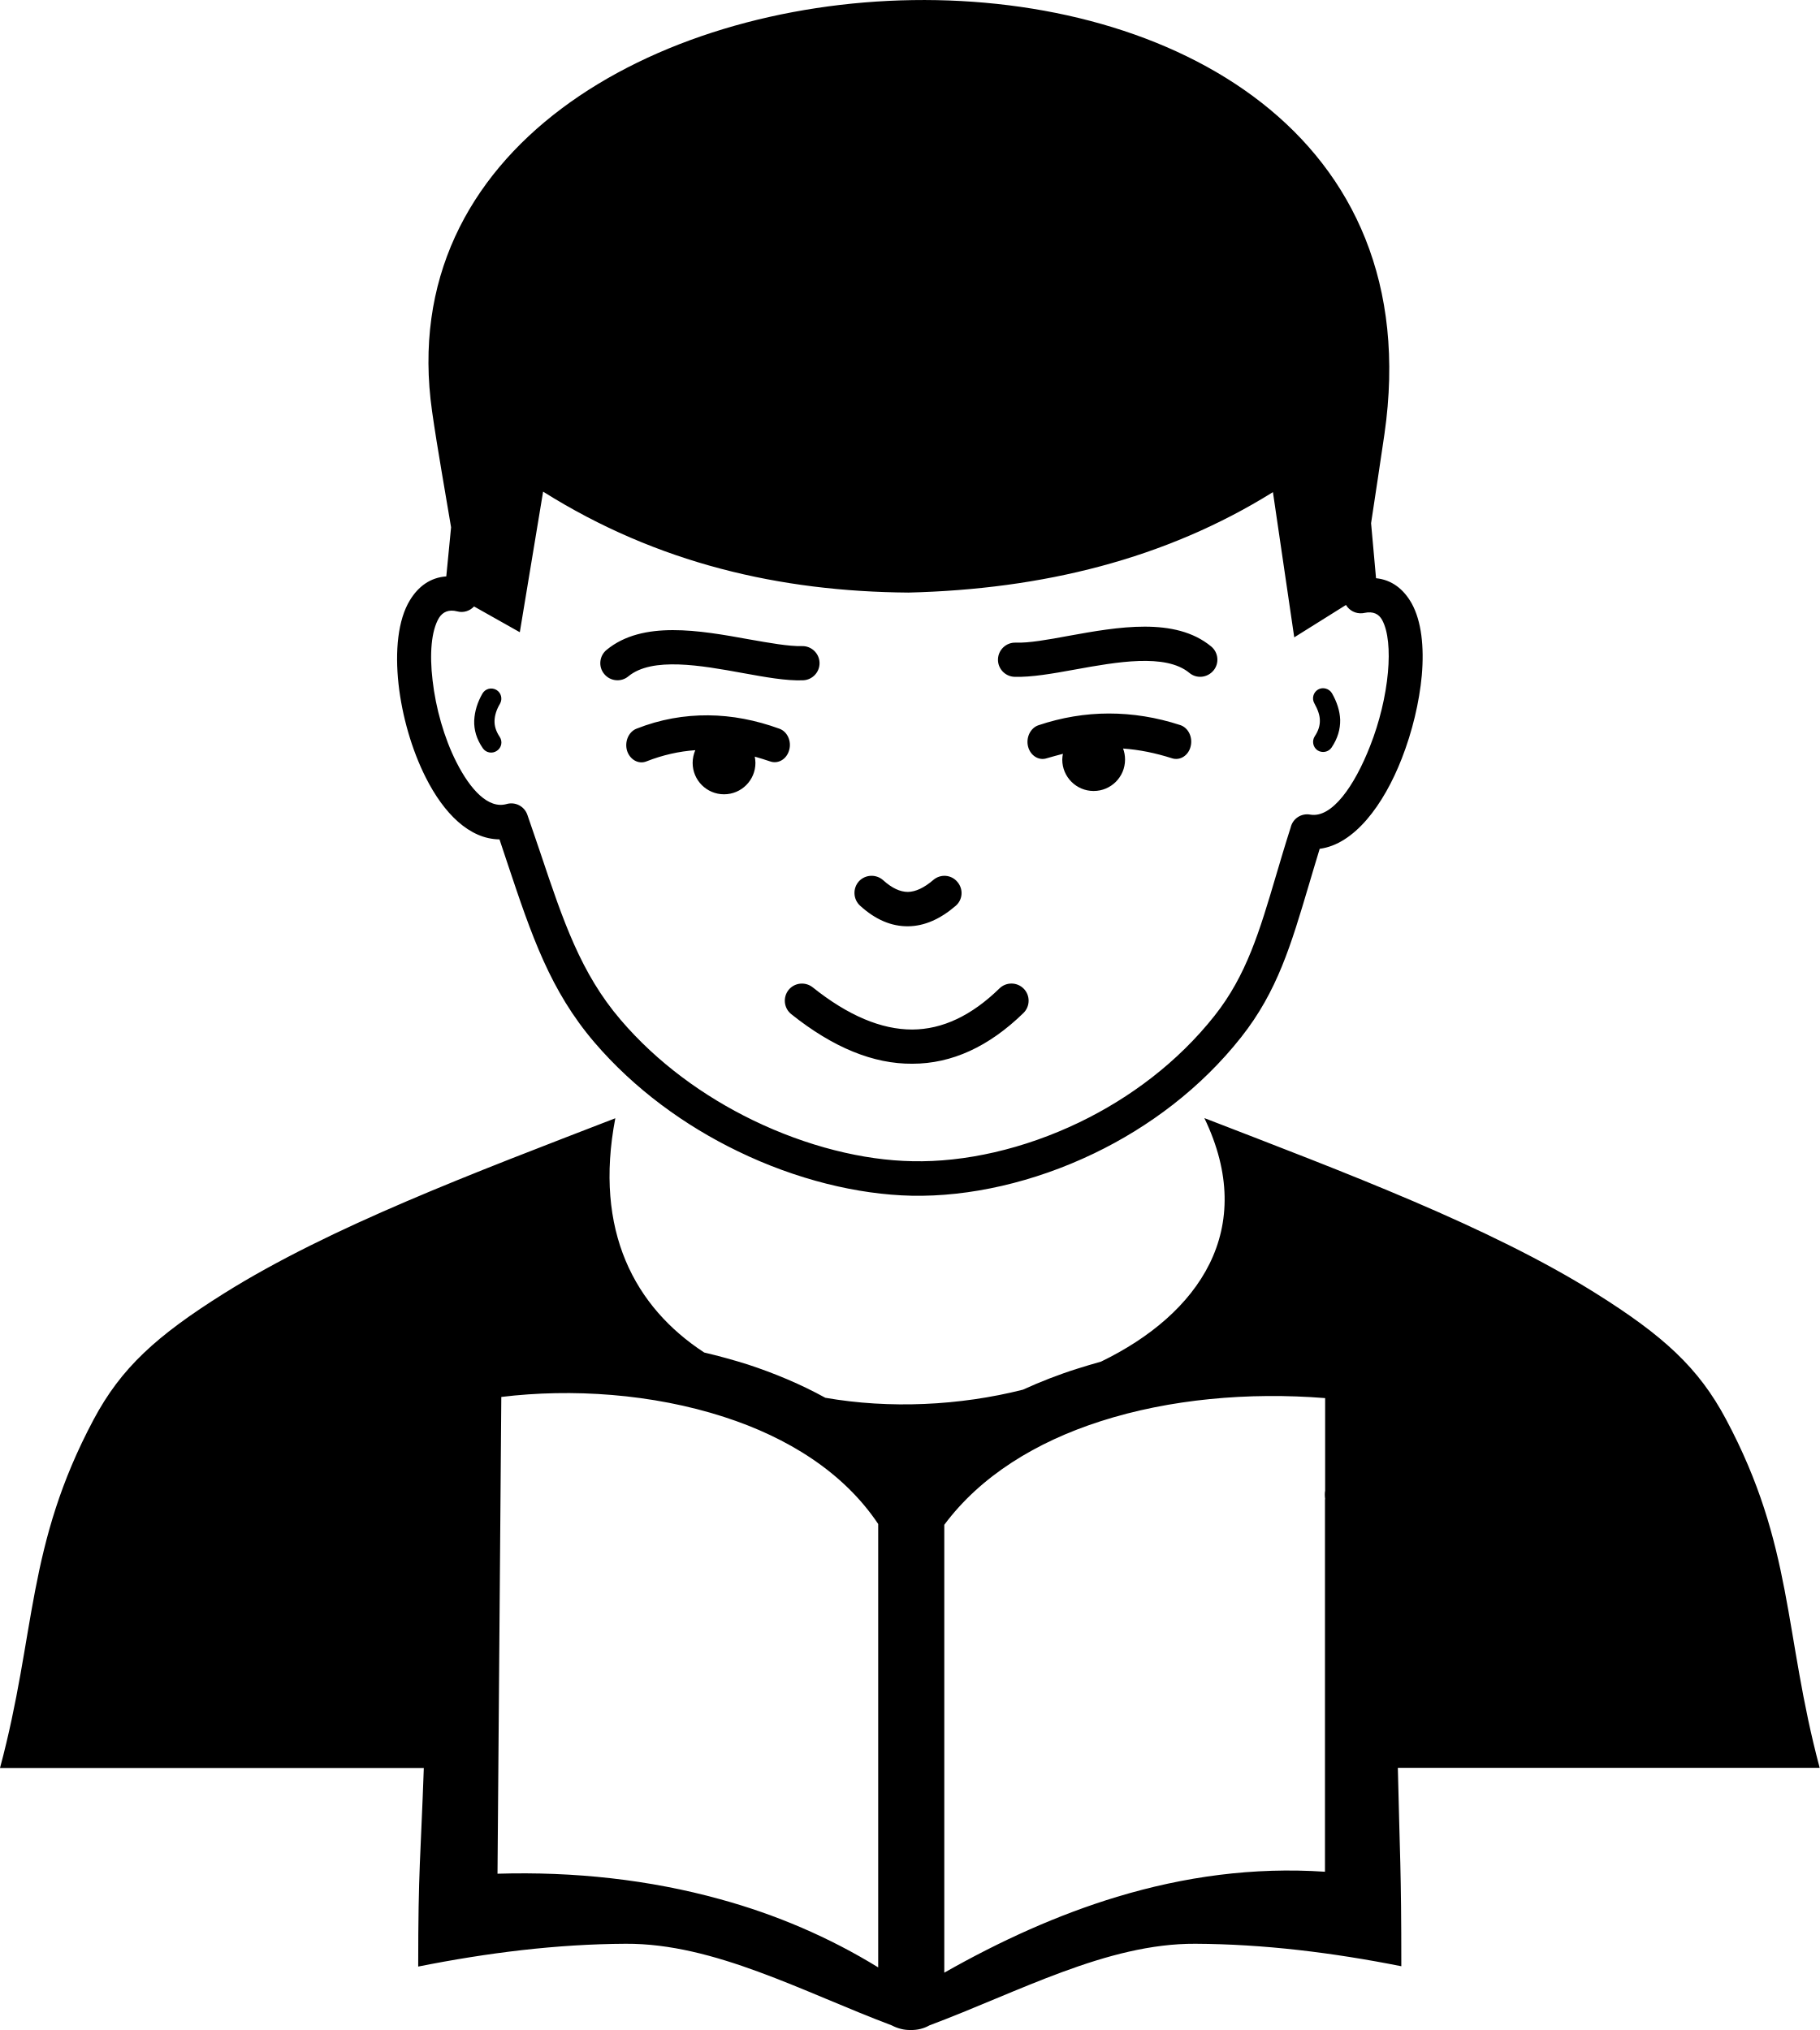
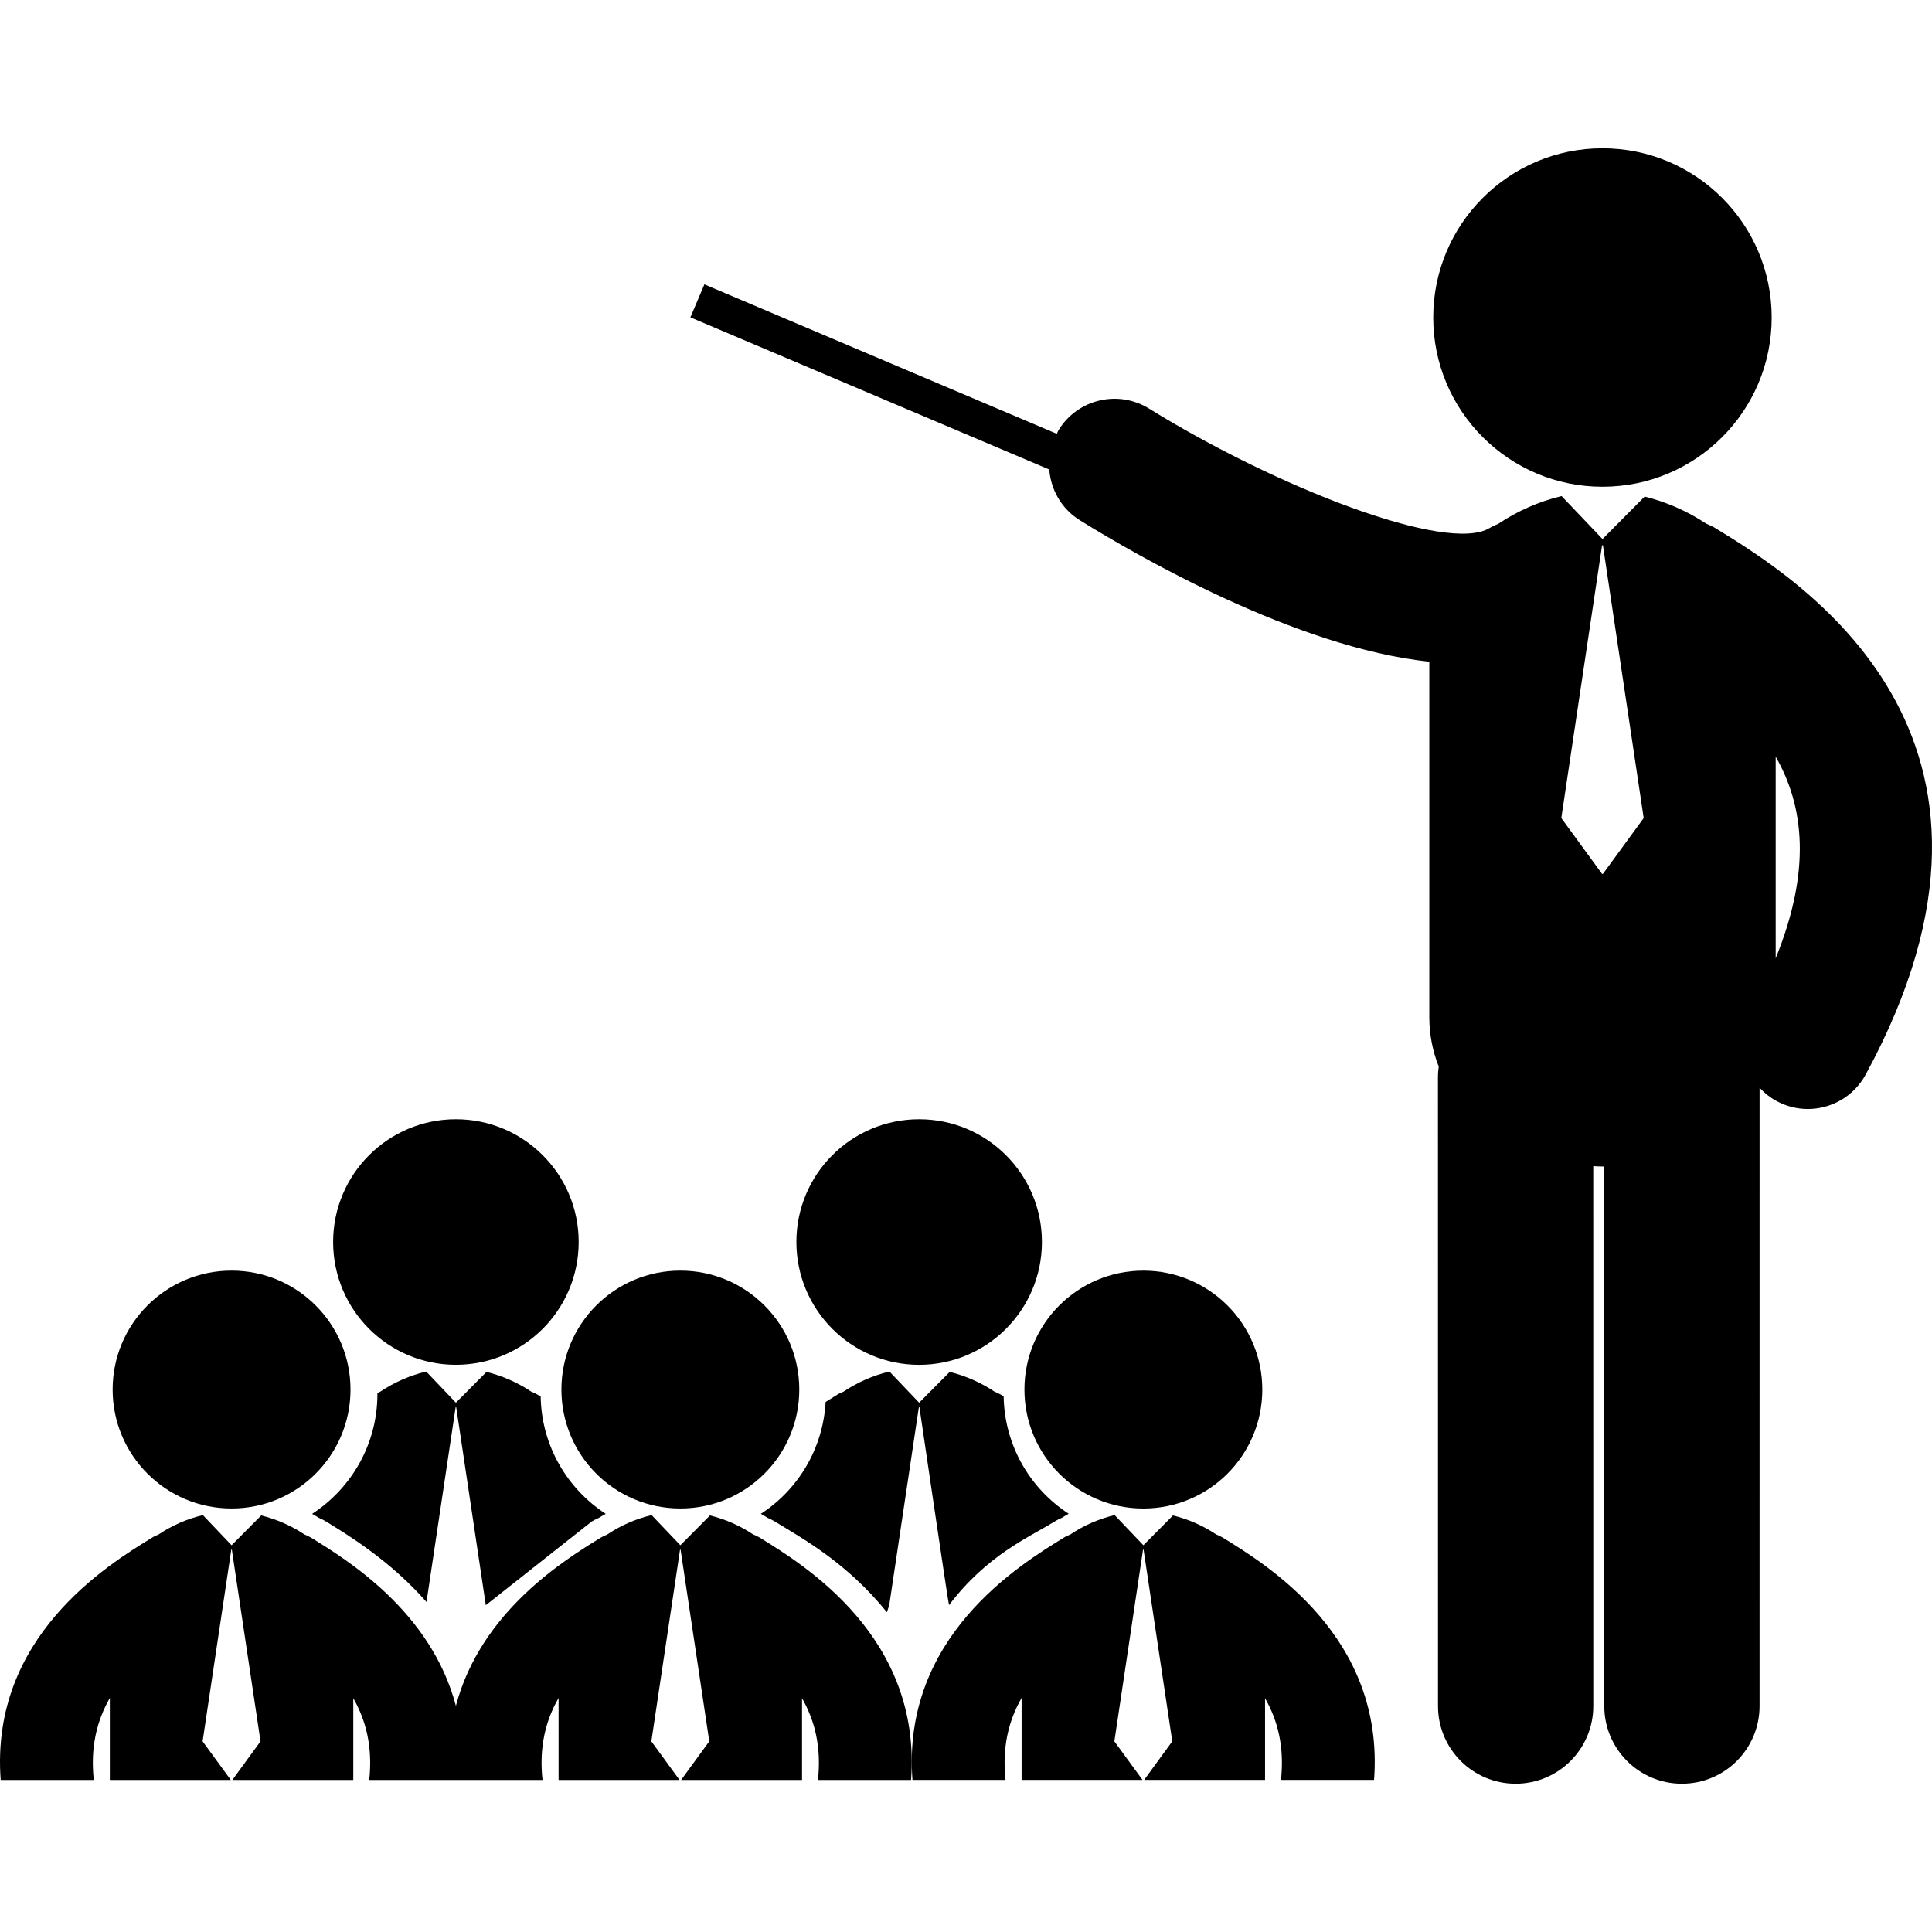
- <svg xmlns="http://www.w3.org/2000/svg" version="1.1" id="Layer_1" x="0px" y="0px" viewBox="0 0 110.13 122.88" style="enable-background:new 0 0 110.13 122.88" xml:space="preserve">
-   <style type="text/css">
- 	.st0{fill-rule:evenodd;clip-rule:evenodd;}
- </style>
+ <svg xmlns="http://www.w3.org/2000/svg" fill="#000000" version="1.1" id="Capa_1" width="800px" height="800px" viewBox="0 0 124.156 124.157" xml:space="preserve">
  <g>
-     <path class="st0" d="M83.79,26.27c-0.26,1.8-0.55,3.66-0.81,5.4l0.3,3.33c0.96,0.1,1.67,0.66,2.16,1.53 c0.59,1.07,0.76,2.63,0.61,4.35c-0.15,1.63-0.58,3.42-1.21,5.03c-1.11,2.85-2.89,5.2-4.97,5.47c-0.22,0.73-0.45,1.48-0.66,2.2 c-1.07,3.6-1.9,6.43-4.09,9.2c-2.43,3.08-5.58,5.44-8.91,7.04c-3.66,1.76-7.56,2.63-11.03,2.56c-3.27-0.07-7-0.98-10.52-2.69 c-3.21-1.55-6.27-3.77-8.69-6.6c-2.67-3.13-3.79-6.44-5.23-10.75c-0.17-0.51-0.35-1.04-0.51-1.53c-1.83-0.02-3.37-1.58-4.46-3.74 c-0.85-1.68-1.44-3.75-1.65-5.66c-0.22-2-0.04-3.89,0.69-5.08c0.51-0.84,1.24-1.37,2.2-1.44l0.29-2.97 c-0.38-2.3-0.82-4.71-1.15-7.02C21.61-6.9,89.04-10.14,83.79,26.27L83.79,26.27L83.79,26.27z M80.2,90.75 c-0.01-0.08-0.02-0.17-0.02-0.26c0-0.09,0-0.17,0.02-0.26v-5.6c-4.64-0.37-9.42,0.06-13.59,1.4c-3.9,1.25-7.27,3.32-9.46,6.27 v27.11c3.4-1.93,6.88-3.51,10.45-4.59c4.07-1.23,8.26-1.81,12.59-1.52V90.75L80.2,90.75L80.2,90.75z M53.15,119.09V92.25 c-2.1-3.14-5.49-5.24-9.33-6.48c-4.35-1.41-9.23-1.73-13.48-1.21l-0.23,28.86c4.64-0.14,9.19,0.36,13.46,1.54 C46.97,115.89,50.19,117.27,53.15,119.09L53.15,119.09L53.15,119.09z M84.81,119.02c-4.18-0.83-8.33-1.34-12.46-1.36 c-5.36-0.03-10.72,2.93-16.1,4.94c-0.33,0.19-0.73,0.29-1.14,0.28c-0.4,0.01-0.8-0.1-1.14-0.28c-5.37-2.02-10.74-4.97-16.1-4.94 c-4.16,0.02-8.35,0.54-12.56,1.38c0-5.91,0.15-6.65,0.34-12.02H0c2.19-8.16,1.59-13.44,5.67-21.1c1.66-3.11,3.78-5.05,7.89-7.63 c6.45-4.04,15.15-7.3,23.68-10.6c-1.31,6.82,1.18,11.44,5.38,14.18c0.89,0.21,1.76,0.45,2.62,0.72c1.65,0.54,3.24,1.21,4.71,2.02 c3.89,0.68,8.13,0.48,11.96-0.49c1.05-0.48,2.15-0.91,3.29-1.27c0.47-0.15,0.95-0.29,1.44-0.43c5.94-2.88,9.49-8.02,6.25-14.74 c8.53,3.3,17.23,6.56,23.68,10.6c4.1,2.57,6.23,4.51,7.89,7.63c4.09,7.66,3.49,12.94,5.67,21.1H84.6 C84.72,112.38,84.81,113.07,84.81,119.02L84.81,119.02z M47.89,61.39c-0.45-0.36-0.52-1.01-0.17-1.46 c0.36-0.45,1.01-0.52,1.46-0.17c2.15,1.72,4.16,2.56,6.03,2.56c1.83-0.01,3.59-0.84,5.28-2.49c0.41-0.4,1.07-0.39,1.47,0.02 c0.4,0.41,0.39,1.07-0.02,1.47c-2.08,2.03-4.33,3.07-6.72,3.07C52.86,64.41,50.42,63.41,47.89,61.39L47.89,61.39L47.89,61.39z M52.05,54.82c-0.42-0.39-0.45-1.04-0.07-1.47c0.39-0.42,1.04-0.45,1.47-0.07c0.53,0.48,1.03,0.71,1.5,0.71 c0.47-0.01,0.98-0.25,1.53-0.72c0.44-0.38,1.09-0.33,1.46,0.11c0.38,0.44,0.33,1.09-0.11,1.46c-0.92,0.79-1.88,1.22-2.87,1.23 C53.95,56.08,52.98,55.67,52.05,54.82L52.05,54.82L52.05,54.82z M45.68,45.8c0.02,0.12,0.04,0.25,0.04,0.38 c0,1.05-0.85,1.9-1.9,1.9c-1.05,0-1.9-0.85-1.9-1.9c0-0.27,0.06-0.53,0.16-0.77c-0.98,0.07-1.97,0.29-2.96,0.68 c-0.48,0.19-1-0.11-1.17-0.65c-0.16-0.54,0.09-1.14,0.57-1.33c1.44-0.57,2.89-0.82,4.34-0.81c1.44,0.01,2.88,0.29,4.31,0.81 c0.48,0.17,0.75,0.76,0.59,1.3c-0.15,0.55-0.67,0.85-1.15,0.68C46.31,45.99,46,45.89,45.68,45.8L45.68,45.8L45.68,45.8z M64.33,45.63c-0.02,0.11-0.04,0.23-0.04,0.35c0,1.05,0.85,1.9,1.9,1.9c1.05,0,1.9-0.85,1.9-1.9c0-0.24-0.04-0.46-0.12-0.67 c0.98,0.07,1.96,0.27,2.96,0.59c0.49,0.16,1-0.17,1.13-0.72c0.14-0.55-0.14-1.13-0.63-1.29c-1.44-0.47-2.88-0.7-4.32-0.7 c-1.43,0-2.86,0.24-4.26,0.71c-0.48,0.16-0.77,0.74-0.63,1.29c0.14,0.55,0.65,0.87,1.13,0.71C63.68,45.81,64,45.71,64.33,45.63 L64.33,45.63L64.33,45.63z M73.3,39.13c0.44,0.36,0.51,1.02,0.14,1.46c-0.37,0.44-1.02,0.51-1.46,0.14 c-1.44-1.19-4.4-0.66-6.93-0.2c-1.37,0.25-2.63,0.47-3.65,0.44c-0.57-0.02-1.02-0.5-1-1.07c0.02-0.57,0.5-1.02,1.07-1 c0.8,0.03,1.96-0.18,3.2-0.41C67.65,37.95,71.12,37.33,73.3,39.13L73.3,39.13L73.3,39.13z M38.03,40.94 c-0.44,0.37-1.1,0.3-1.46-0.14c-0.37-0.44-0.3-1.1,0.14-1.46c2.18-1.8,5.64-1.18,8.62-0.64c1.25,0.22,2.41,0.43,3.2,0.41 c0.57-0.02,1.05,0.43,1.07,1c0.02,0.57-0.43,1.05-1,1.07c-1.01,0.04-2.27-0.19-3.65-0.44C42.43,40.28,39.47,39.75,38.03,40.94 L38.03,40.94L38.03,40.94z M29.2,41.98c0.17-0.29,0.54-0.39,0.84-0.22c0.29,0.17,0.39,0.54,0.22,0.84 c-0.21,0.35-0.32,0.7-0.33,1.03c-0.01,0.32,0.09,0.64,0.31,0.97c0.19,0.28,0.12,0.66-0.17,0.85c-0.28,0.19-0.66,0.12-0.85-0.16 c-0.38-0.55-0.54-1.11-0.52-1.68C28.73,43.04,28.9,42.5,29.2,41.98L29.2,41.98L29.2,41.98z M79.55,42.58 c-0.17-0.29-0.07-0.67,0.22-0.84c0.29-0.17,0.67-0.06,0.84,0.22c0.3,0.52,0.48,1.07,0.5,1.61c0.01,0.57-0.15,1.13-0.52,1.68 c-0.19,0.28-0.57,0.35-0.85,0.17c-0.28-0.19-0.35-0.57-0.17-0.85c0.22-0.33,0.32-0.65,0.31-0.97 C79.88,43.29,79.75,42.94,79.55,42.58L79.55,42.58L79.55,42.58z M81.46,36.62l-3.13,1.96l-1.29-8.79 c-6.52,4.06-13.96,5.88-22.06,6.08c-7.75-0.06-15.19-1.76-22.11-6.11l-1.41,8.51l-2.77-1.56c-0.25,0.27-0.64,0.4-1.01,0.3 c-0.53-0.14-0.89,0.04-1.11,0.39c-0.47,0.78-0.58,2.19-0.39,3.78c0.19,1.68,0.7,3.49,1.44,4.95c0.85,1.68,1.94,2.85,3.04,2.54l0,0 c0.52-0.15,1.08,0.13,1.26,0.66c0.32,0.94,0.57,1.65,0.8,2.34c1.37,4.09,2.43,7.24,4.84,10.06c2.22,2.6,5.04,4.64,8.01,6.08 c3.26,1.58,6.68,2.43,9.66,2.48c3.15,0.07,6.72-0.73,10.09-2.35c3.07-1.48,5.96-3.64,8.19-6.46c1.93-2.44,2.72-5.11,3.72-8.49 c0.26-0.87,0.53-1.8,0.88-2.89c0.12-0.54,0.64-0.89,1.19-0.79c1.31,0.23,2.68-1.74,3.62-4.15c0.57-1.44,0.95-3.03,1.08-4.46 c0.12-1.33,0.02-2.49-0.35-3.17c-0.2-0.37-0.55-0.54-1.07-0.43l0,0c-0.04,0.01-0.08,0.01-0.12,0.02 C82.03,37.16,81.66,36.95,81.46,36.62L81.46,36.62L81.46,36.62z" />
+     <g>
+       <circle cx="102.979" cy="20.405" r="10.875" />
+       <path d="M110.215,33.926c-0.185-0.111-0.377-0.191-0.567-0.273c-1.21-0.806-2.571-1.401-3.957-1.743l-2.71,2.729l-2.626-2.758    c-0.01,0.002-0.019,0.002-0.027,0.004c-1.414,0.339-2.802,0.946-4.034,1.771c-0.188,0.082-0.378,0.161-0.559,0.27    c-2.733,1.683-13.81-2.661-21.884-7.663c-1.981-1.23-4.583-0.622-5.813,1.359c-0.052,0.082-0.08,0.172-0.126,0.256l-22.646-9.604    l-0.9,2.12l23.062,9.779c0.103,1.294,0.782,2.526,1.972,3.262c3.7,2.297,13.896,8.183,22.452,9.088v22.846    c0,1.137,0.221,2.196,0.606,3.171c-0.028,0.219-0.051,0.439-0.051,0.667l0.004,40.433c0,2.754,2.233,4.987,4.989,4.987    s4.99-2.233,4.99-4.991l-0.002-34.695c0.195,0.01,0.395,0.022,0.592,0.022c0.04,0,0.079-0.004,0.118-0.004l-0.002,34.677    c0,2.758,2.232,4.991,4.989,4.991s4.99-2.233,4.99-4.991l0.001-39.733c0.307,0.332,0.667,0.624,1.086,0.851    c0.643,0.35,1.332,0.514,2.015,0.514c1.497,0,2.946-0.795,3.713-2.205C131.8,47.167,115.554,37.201,110.215,33.926z     M103.008,56.162h-0.053l-2.621-3.59l2.621-17.532h0.053l2.621,17.532L103.008,56.162z M114.111,61.584V48.626    C115.948,51.833,116.399,55.947,114.111,61.584z" />
+       <circle cx="43.721" cy="89.297" r="7.643" />
+       <path d="M48.804,98.801c-0.128-0.076-0.264-0.136-0.398-0.189c-0.852-0.57-1.807-0.986-2.782-1.225l-1.902,1.916l-1.847-1.938    c-0.006,0.002-0.013,0.002-0.019,0.005c-0.994,0.236-1.971,0.663-2.836,1.244c-0.132,0.056-0.266,0.111-0.392,0.188    c-2.357,1.446-7.731,4.754-9.331,10.823c-1.6-6.069-6.974-9.377-9.331-10.823c-0.129-0.076-0.264-0.136-0.397-0.189    c-0.852-0.57-1.808-0.986-2.784-1.225l-1.903,1.916l-1.845-1.938c-0.007,0.002-0.013,0.002-0.018,0.005    c-0.997,0.236-1.971,0.663-2.836,1.244c-0.135,0.056-0.268,0.111-0.392,0.188c-2.915,1.787-10.433,6.41-9.747,15.582h5.982    c-0.227-2.099,0.198-3.814,1.032-5.266v5.266h7.773l-1.812-2.479l1.844-12.32h0.036l1.842,12.32l-1.809,2.479h7.771v-5.25    c0.83,1.445,1.251,3.161,1.025,5.25h5.153h0.828h5.154c-0.229-2.099,0.197-3.814,1.033-5.266v5.266h7.771l-1.81-2.479l1.844-12.32    h0.035l1.844,12.32l-1.809,2.479h7.77v-5.25c0.83,1.445,1.25,3.161,1.023,5.25h5.983C59.234,105.211,51.715,100.588,48.804,98.801    z" />
+       <circle cx="14.881" cy="89.297" r="7.643" />
+       <circle cx="73.476" cy="89.299" r="7.643" />
+       <path d="M78.559,98.801c-0.128-0.076-0.265-0.136-0.399-0.189c-0.849-0.57-1.805-0.986-2.781-1.225l-1.902,1.916l-1.847-1.938    c-0.007,0.002-0.013,0.002-0.02,0.005c-0.994,0.236-1.97,0.663-2.836,1.244c-0.132,0.056-0.266,0.111-0.389,0.188    c-2.915,1.787-10.437,6.41-9.748,15.582h5.982c-0.228-2.099,0.196-3.814,1.032-5.266v5.266h7.771l-1.81-2.479l1.843-12.32h0.035    l1.844,12.32l-1.809,2.479h7.771v-5.25c0.828,1.445,1.251,3.161,1.023,5.25h5.982C88.991,105.211,81.472,100.588,78.559,98.801z" />
+       <path d="M59.066,71.926c-4.357,0-7.888,3.531-7.888,7.889c0,4.359,3.53,7.893,7.888,7.893c4.358,0,7.891-3.533,7.891-7.893    C66.957,75.458,63.425,71.926,59.066,71.926z" />
+       <path d="M64.497,89.738c-0.061-0.037-0.123-0.075-0.182-0.113c-0.133-0.08-0.272-0.138-0.411-0.196    c-0.879-0.586-1.865-1.019-2.872-1.265l-1.966,1.979l-1.905-2c-0.005,0-0.013,0-0.019,0.002c-1.027,0.244-2.034,0.686-2.928,1.283    c-0.137,0.062-0.274,0.115-0.403,0.195c-0.225,0.139-0.482,0.299-0.754,0.471c-0.167,3.01-1.776,5.642-4.165,7.191    c0.146,0.084,0.295,0.164,0.435,0.255c0.16,0.069,0.316,0.147,0.469,0.24c1.745,1.071,4.613,2.624,7.199,5.828l0.15-0.456    l1.903-12.719h0.037c0,0,1.867,12.719,1.902,12.719c2.43-3.213,5.107-4.344,6.785-5.372c0.162-0.103,0.325-0.177,0.462-0.238    c0.144-0.093,0.295-0.175,0.444-0.263C66.201,95.67,64.551,92.897,64.497,89.738z" />
+       <path d="M20.056,97.287c0.146,0.084,0.296,0.164,0.436,0.255c0.16,0.071,0.314,0.146,0.466,0.24    c1.486,0.91,4.164,2.555,6.45,5.167l1.872-12.515h0.037l1.902,12.72l6.799-5.372c0.163-0.102,0.328-0.178,0.465-0.238    c0.144-0.093,0.295-0.175,0.443-0.259c-2.477-1.612-4.126-4.382-4.182-7.535c-0.066-0.042-0.139-0.087-0.199-0.125    c-0.133-0.08-0.272-0.138-0.41-0.196c-0.879-0.586-1.866-1.019-2.872-1.265l-1.966,1.979l-1.905-2c-0.006,0-0.013,0-0.02,0.002    c-1.026,0.244-2.033,0.686-2.927,1.283c-0.066,0.028-0.131,0.064-0.196,0.097c0,0.021,0.004,0.042,0.004,0.062    C24.253,92.811,22.577,95.647,20.056,97.287z" />
+       <circle cx="29.297" cy="79.816" r="7.89" />
+     </g>
  </g>
</svg>
